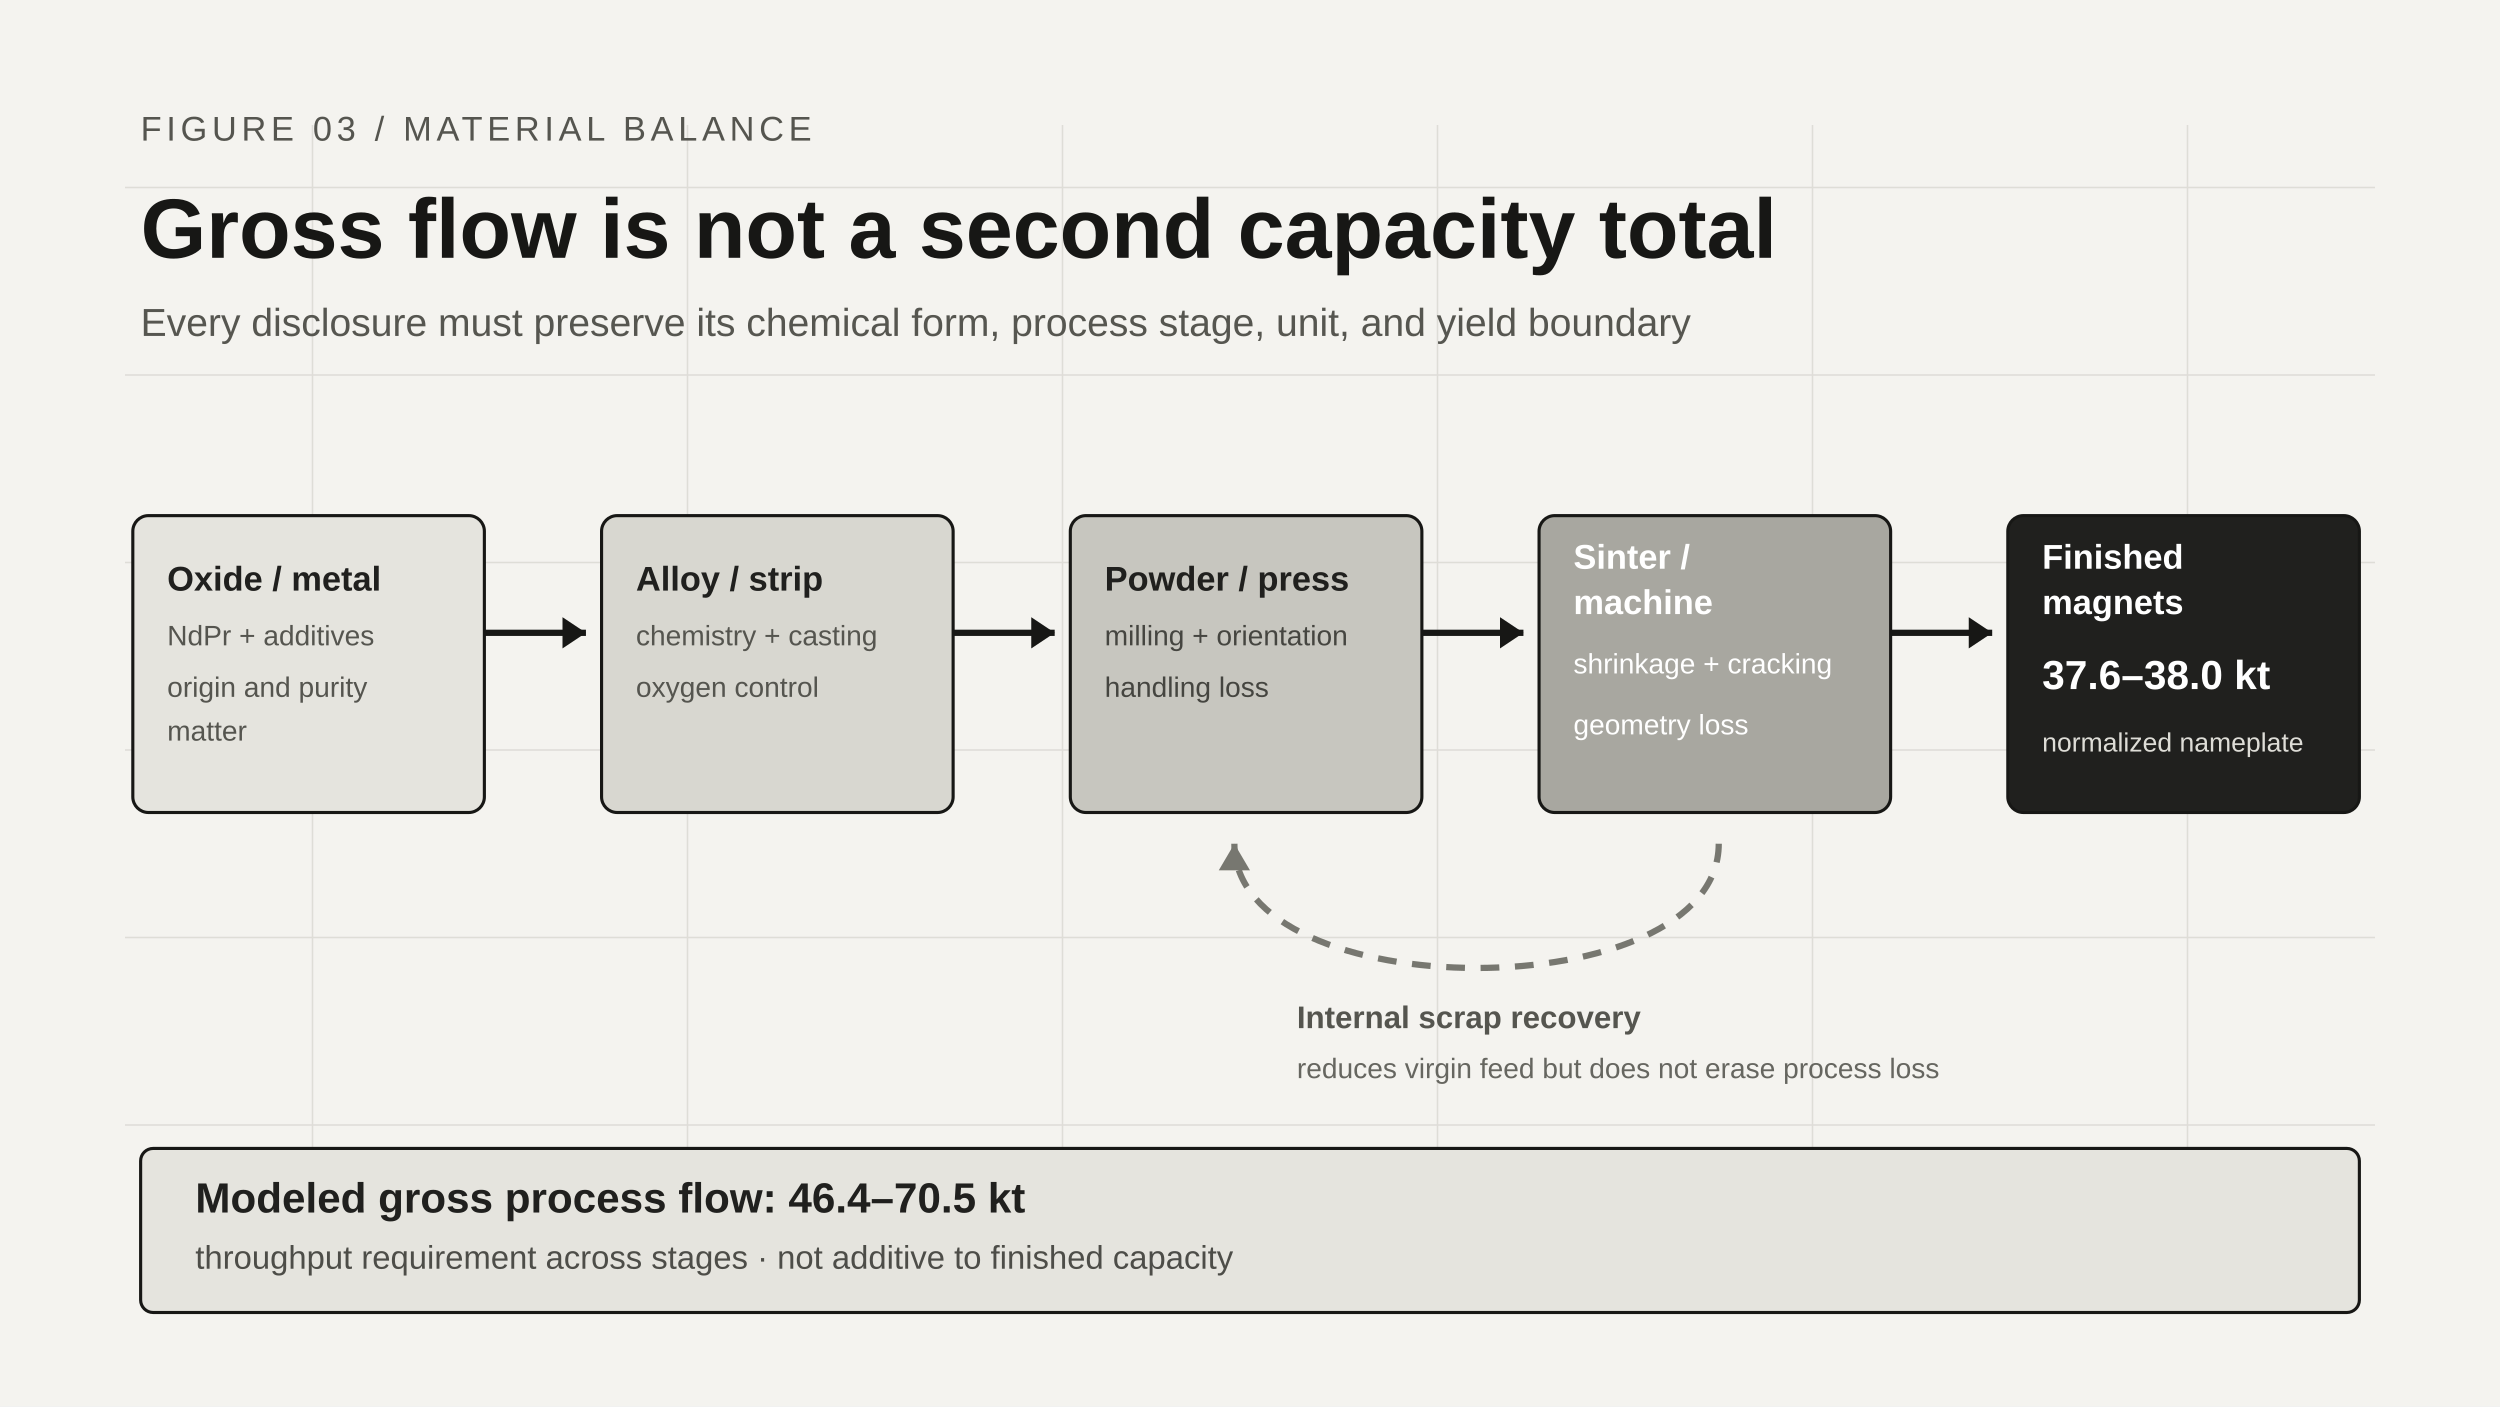
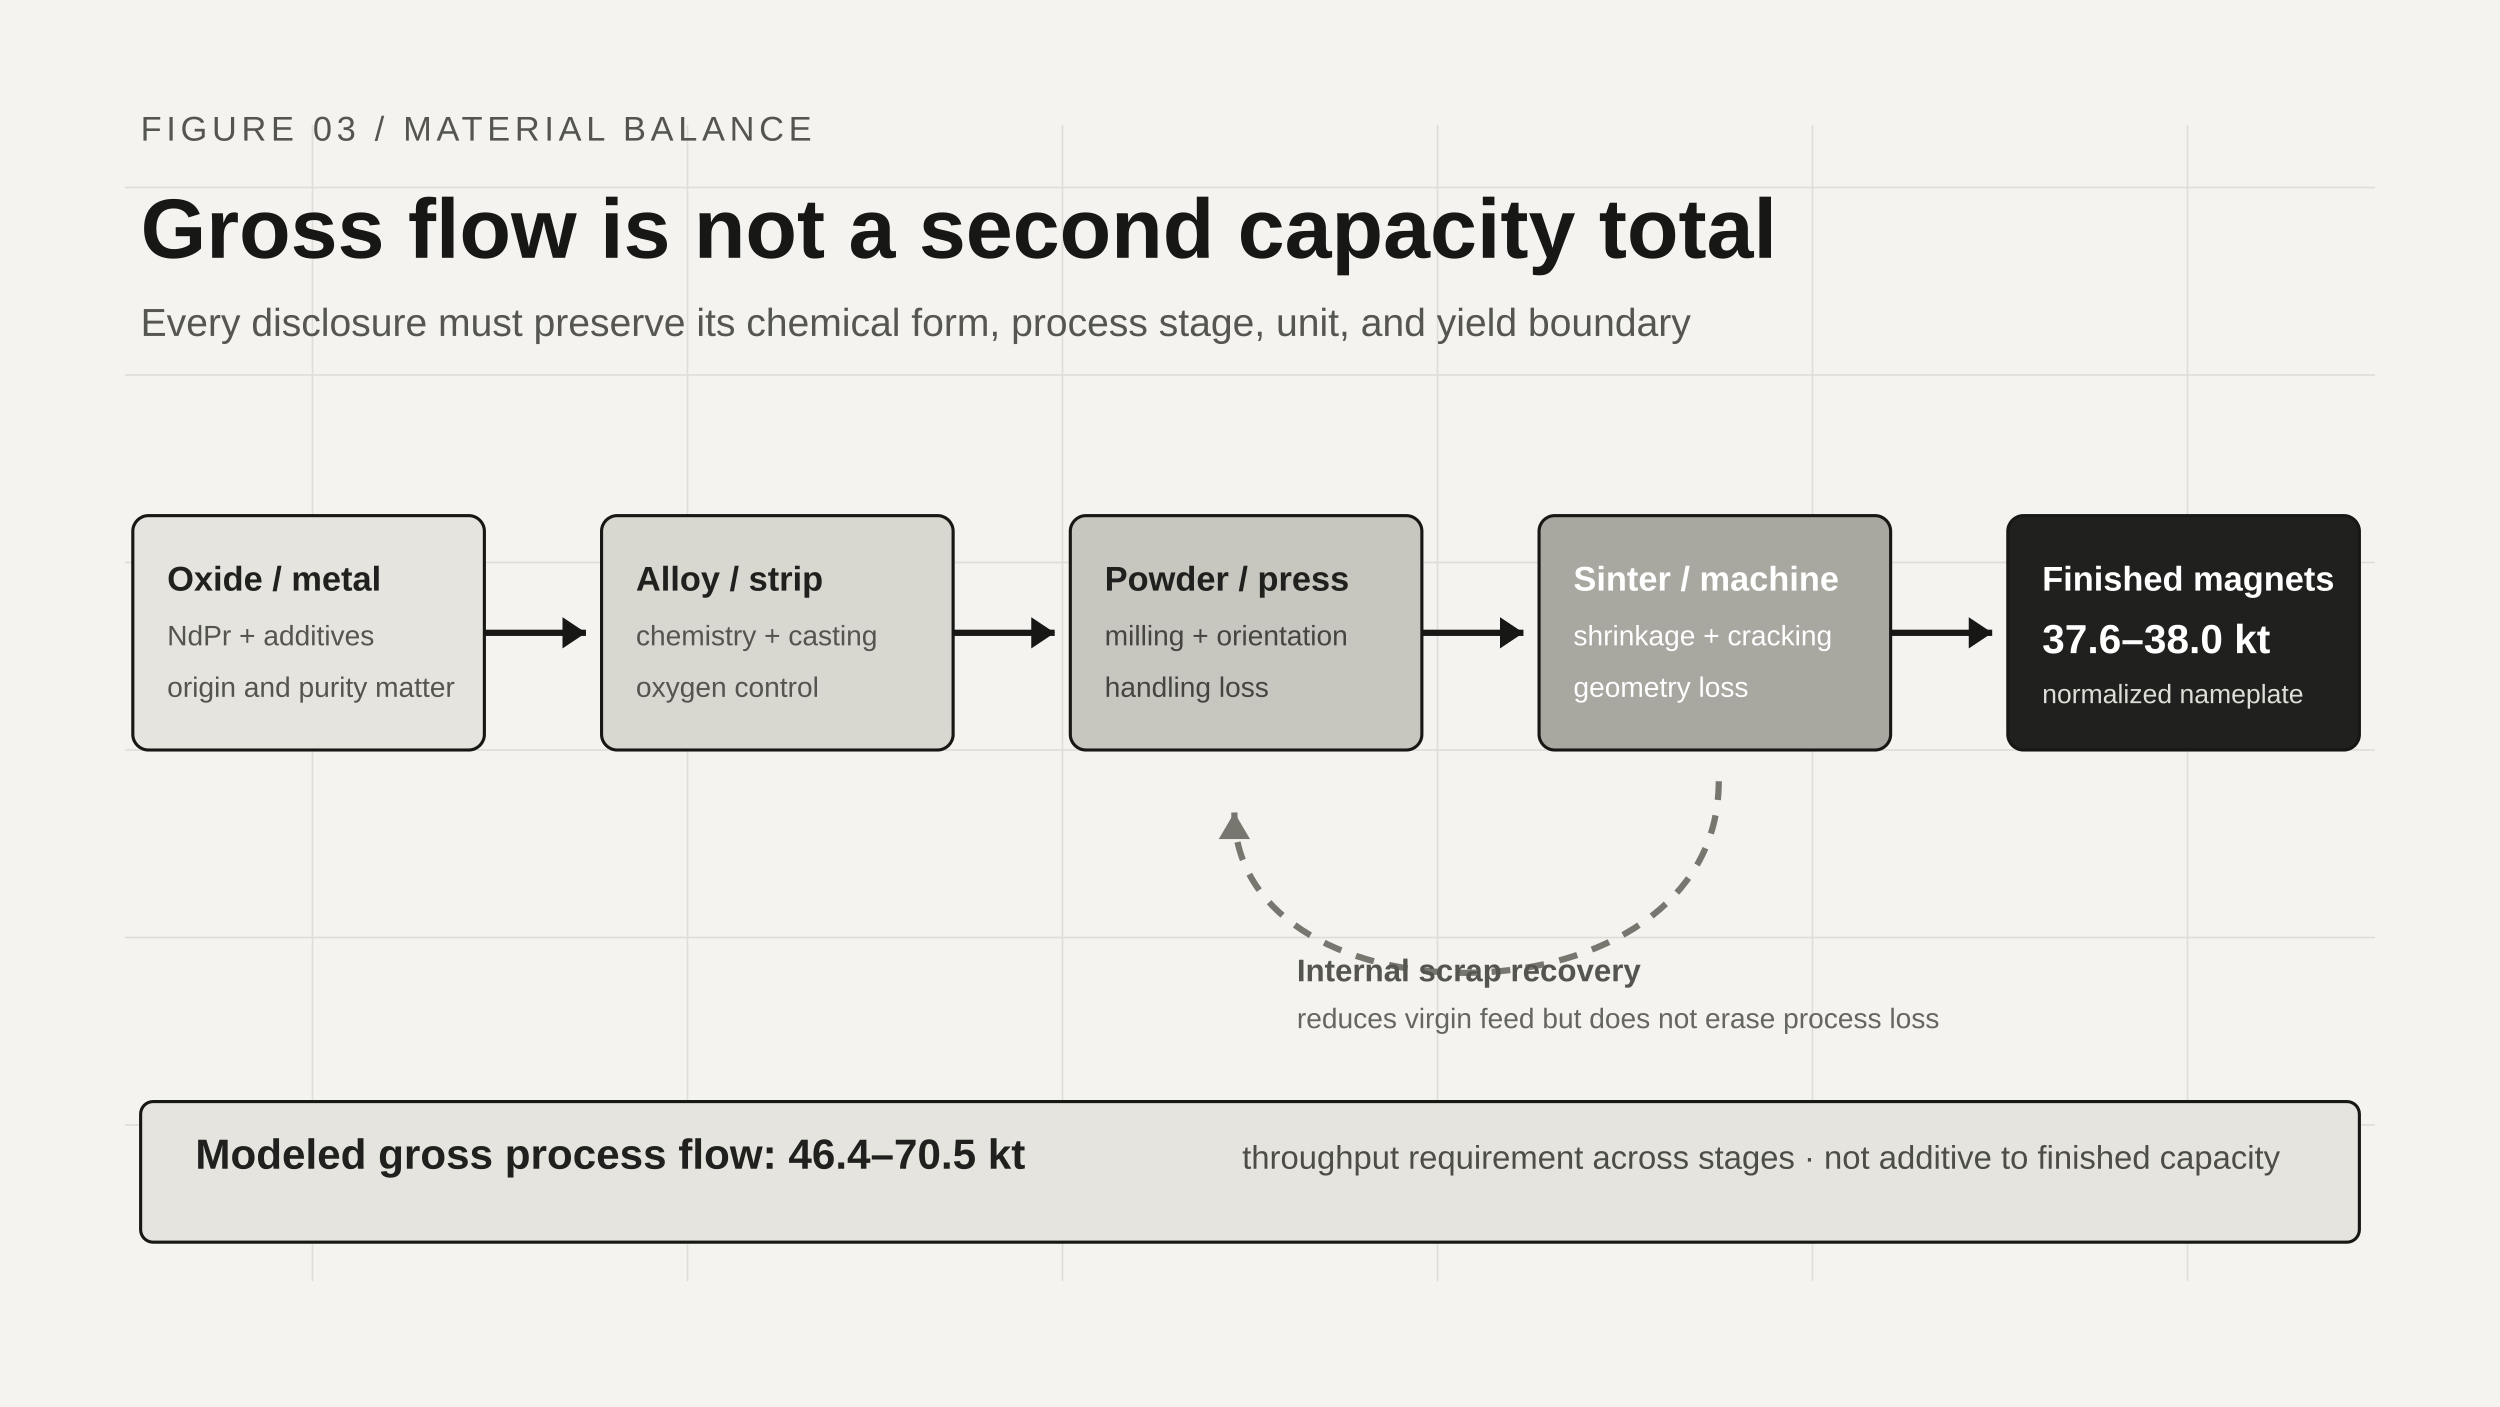
<svg xmlns="http://www.w3.org/2000/svg" width="1600" height="900" viewBox="0 0 1600 900" role="img" aria-labelledby="title desc">
  <rect width="1600" height="900" fill="#f4f3ef" />
  <g stroke="#deddd7" stroke-width="1">
    <path d="M80 120H1520M80 240H1520M80 360H1520M80 480H1520M80 600H1520M80 720H1520" />
    <path d="M200 80V820M440 80V820M680 80V820M920 80V820M1160 80V820M1400 80V820" />
  </g>
  <text x="90" y="90" font-family="Arial,Helvetica,sans-serif" font-size="22" letter-spacing="3" fill="#55554f">FIGURE 03 / MATERIAL BALANCE</text>
  <text x="90" y="165" font-family="Arial,Helvetica,sans-serif" font-size="54" font-weight="700" fill="#171715">Gross flow is not a second capacity total</text>
  <text x="90" y="215" font-family="Arial,Helvetica,sans-serif" font-size="25" fill="#565650">Every disclosure must preserve its chemical form, process stage, unit, and yield boundary</text>
  <g font-family="Arial,Helvetica,sans-serif">
    <g transform="translate(85 330)">
-       <rect width="225" height="190" rx="10" fill="#e5e4de" stroke="#171715" stroke-width="2" />
+       <rect width="225" height="150" rx="10" fill="#e5e4de" stroke="#171715" stroke-width="2" />
      <text x="22" y="48" font-size="22" font-weight="700" fill="#20201e">Oxide / metal</text>
      <text x="22" y="83" font-size="18" fill="#55554f">NdPr + additives</text>
-       <text x="22" y="116" font-size="18" fill="#55554f">
-         <tspan x="22">origin and purity </tspan>
-         <tspan x="22" dy="28">matter</tspan>
-       </text>
+       <text x="22" y="116" font-size="18" fill="#55554f">origin and purity matter</text>
    </g>
    <g transform="translate(385 330)">
-       <rect width="225" height="190" rx="10" fill="#d8d7d0" stroke="#171715" stroke-width="2" />
+       <rect width="225" height="150" rx="10" fill="#d8d7d0" stroke="#171715" stroke-width="2" />
      <text x="22" y="48" font-size="22" font-weight="700" fill="#20201e">Alloy / strip</text>
      <text x="22" y="83" font-size="18" fill="#55554f">chemistry + casting</text>
      <text x="22" y="116" font-size="18" fill="#55554f">oxygen control</text>
    </g>
    <g transform="translate(685 330)">
-       <rect width="225" height="190" rx="10" fill="#c7c6bf" stroke="#171715" stroke-width="2" />
+       <rect width="225" height="150" rx="10" fill="#c7c6bf" stroke="#171715" stroke-width="2" />
      <text x="22" y="48" font-size="22" font-weight="700" fill="#20201e">Powder / press</text>
      <text x="22" y="83" font-size="18" fill="#454540">milling + orientation</text>
      <text x="22" y="116" font-size="18" fill="#454540">handling loss</text>
    </g>
    <g transform="translate(985 330)">
-       <rect width="225" height="190" rx="10" fill="#a8a7a0" stroke="#171715" stroke-width="2" />
-       <text x="22" y="34" font-size="22" font-weight="700" fill="#ffffff">
-         <tspan x="22">Sinter / </tspan>
-         <tspan x="22" dy="29">machine</tspan>
-       </text>
-       <text x="22" y="101" font-size="18" fill="#ffffff">shrinkage + cracking</text>
-       <text x="22" y="140" font-size="18" fill="#ffffff">geometry loss</text>
+       <rect width="225" height="150" rx="10" fill="#a8a7a0" stroke="#171715" stroke-width="2" />
+       <text x="22" y="48" font-size="22" font-weight="700" fill="#ffffff">Sinter / machine</text>
+       <text x="22" y="83" font-size="18" fill="#ffffff">shrinkage + cracking</text>
+       <text x="22" y="116" font-size="18" fill="#ffffff">geometry loss</text>
    </g>
    <g transform="translate(1285 330)">
-       <rect width="225" height="190" rx="10" fill="#20201e" stroke="#171715" stroke-width="2" />
-       <text x="22" y="34" font-size="22" font-weight="700" fill="#ffffff">
-         <tspan x="22">Finished </tspan>
-         <tspan x="22" dy="29">magnets</tspan>
-       </text>
-       <text x="22" y="111" font-size="26" font-weight="700" fill="#ffffff">37.6–38.0 kt</text>
-       <text x="22" y="151" font-size="17" fill="#deddd7">normalized nameplate</text>
+       <rect width="225" height="150" rx="10" fill="#20201e" stroke="#171715" stroke-width="2" />
+       <text x="22" y="48" font-size="22" font-weight="700" fill="#ffffff">Finished magnets</text>
+       <text x="22" y="88" font-size="26" font-weight="700" fill="#ffffff">37.6–38.0 kt</text>
+       <text x="22" y="120" font-size="17" fill="#deddd7">normalized nameplate</text>
    </g>
    <g stroke="#171715" stroke-width="4" fill="none">
      <path d="M310 405H375" />
      <path d="M610 405H675" />
      <path d="M910 405H975" />
      <path d="M1210 405H1275" />
    </g>
    <g fill="#171715">
      <path d="M375 405l-15-10v20z" />
      <path d="M675 405l-15-10v20z" />
      <path d="M975 405l-15-10v20z" />
      <path d="M1275 405l-15-10v20z" />
    </g>
-     <path d="M1100 540C1100 646 790 646 790 540" fill="none" stroke="#777770" stroke-width="4" stroke-dasharray="12 10" />
-     <path d="M790 540l-10 17h20z" fill="#777770" />
-     <text x="830" y="658" font-size="20" font-weight="700" fill="#55554f">Internal scrap recovery</text>
-     <text x="830" y="690" font-size="18" fill="#666660">reduces virgin feed but does not erase process loss</text>
-     <rect x="90" y="735" width="1420" height="105" rx="8" fill="#e5e4de" stroke="#171715" stroke-width="2" />
-     <text x="125" y="776" font-size="27" font-weight="700" fill="#20201e">Modeled gross process flow: 46.4–70.5 kt</text>
-     <text x="125" y="812" font-size="21" fill="#4d4d48">throughput requirement across stages · not additive to finished capacity</text>
+     <path d="M1100 500C1100 660 790 660 790 520" fill="none" stroke="#777770" stroke-width="4" stroke-dasharray="12 10" />
+     <path d="M790 520l-10 17h20z" fill="#777770" />
+     <text x="830" y="628" font-size="20" font-weight="700" fill="#55554f">Internal scrap recovery</text>
+     <text x="830" y="658" font-size="18" fill="#666660">reduces virgin feed but does not erase process loss</text>
+     <rect x="90" y="705" width="1420" height="90" rx="8" fill="#e5e4de" stroke="#171715" stroke-width="2" />
+     <text x="125" y="748" font-size="27" font-weight="700" fill="#20201e">Modeled gross process flow: 46.4–70.5 kt</text>
+     <text x="795" y="748" font-size="21" fill="#4d4d48">throughput requirement across stages · not additive to finished capacity</text>
  </g>
</svg>
